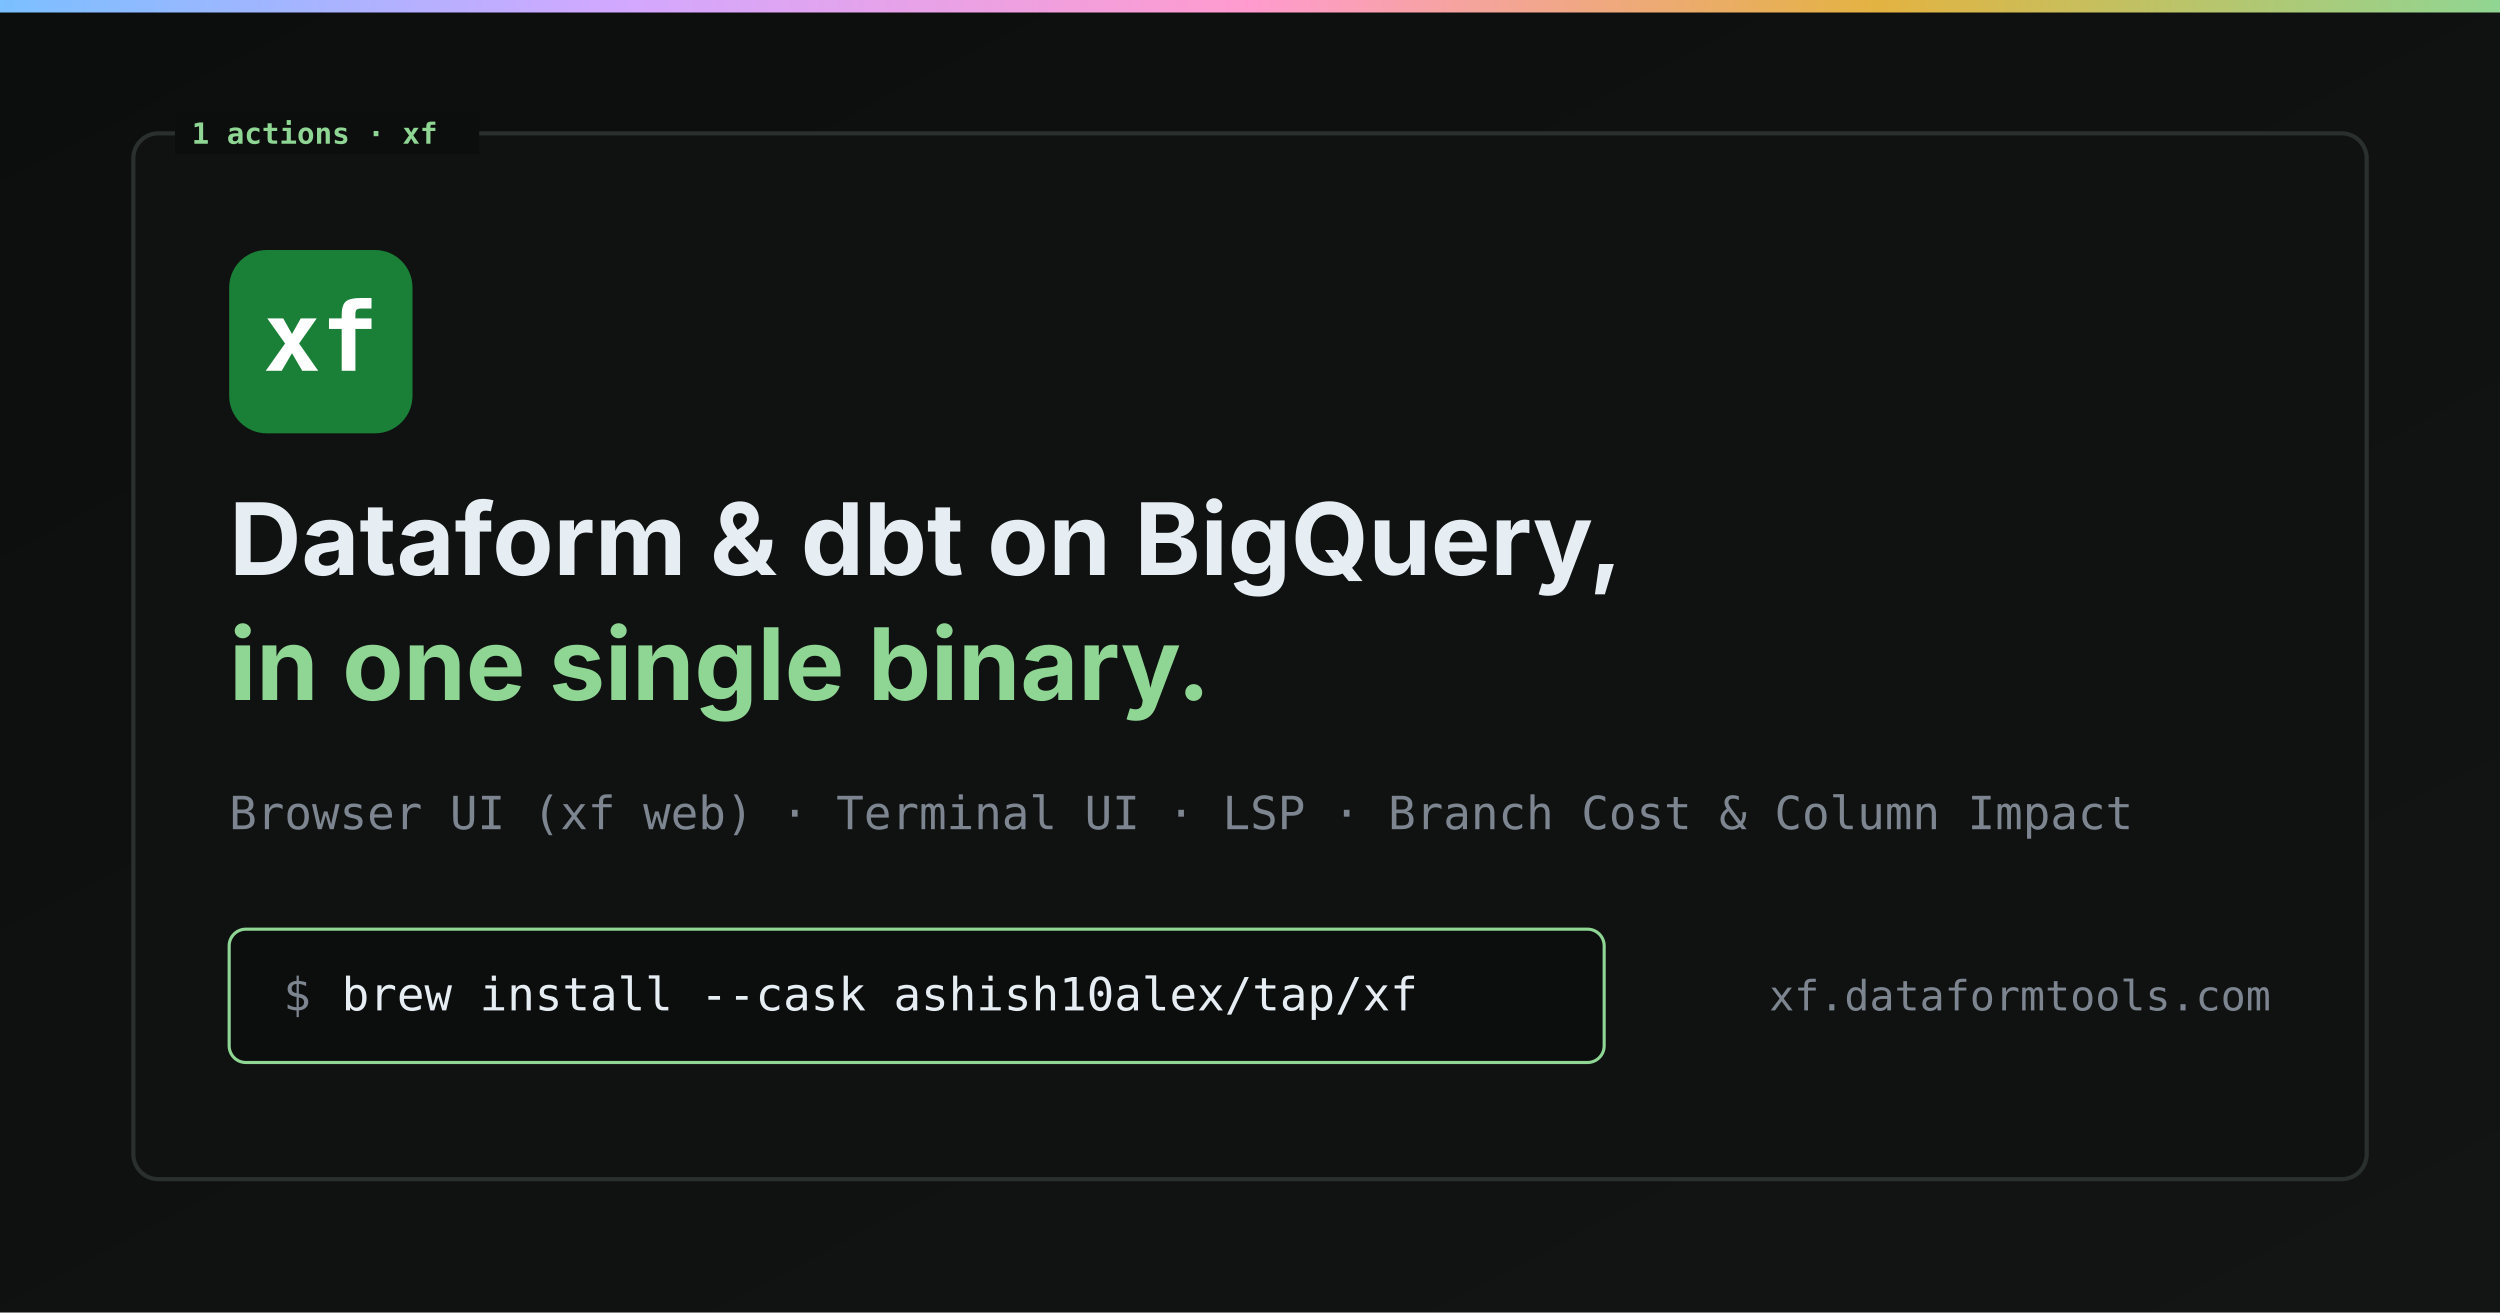
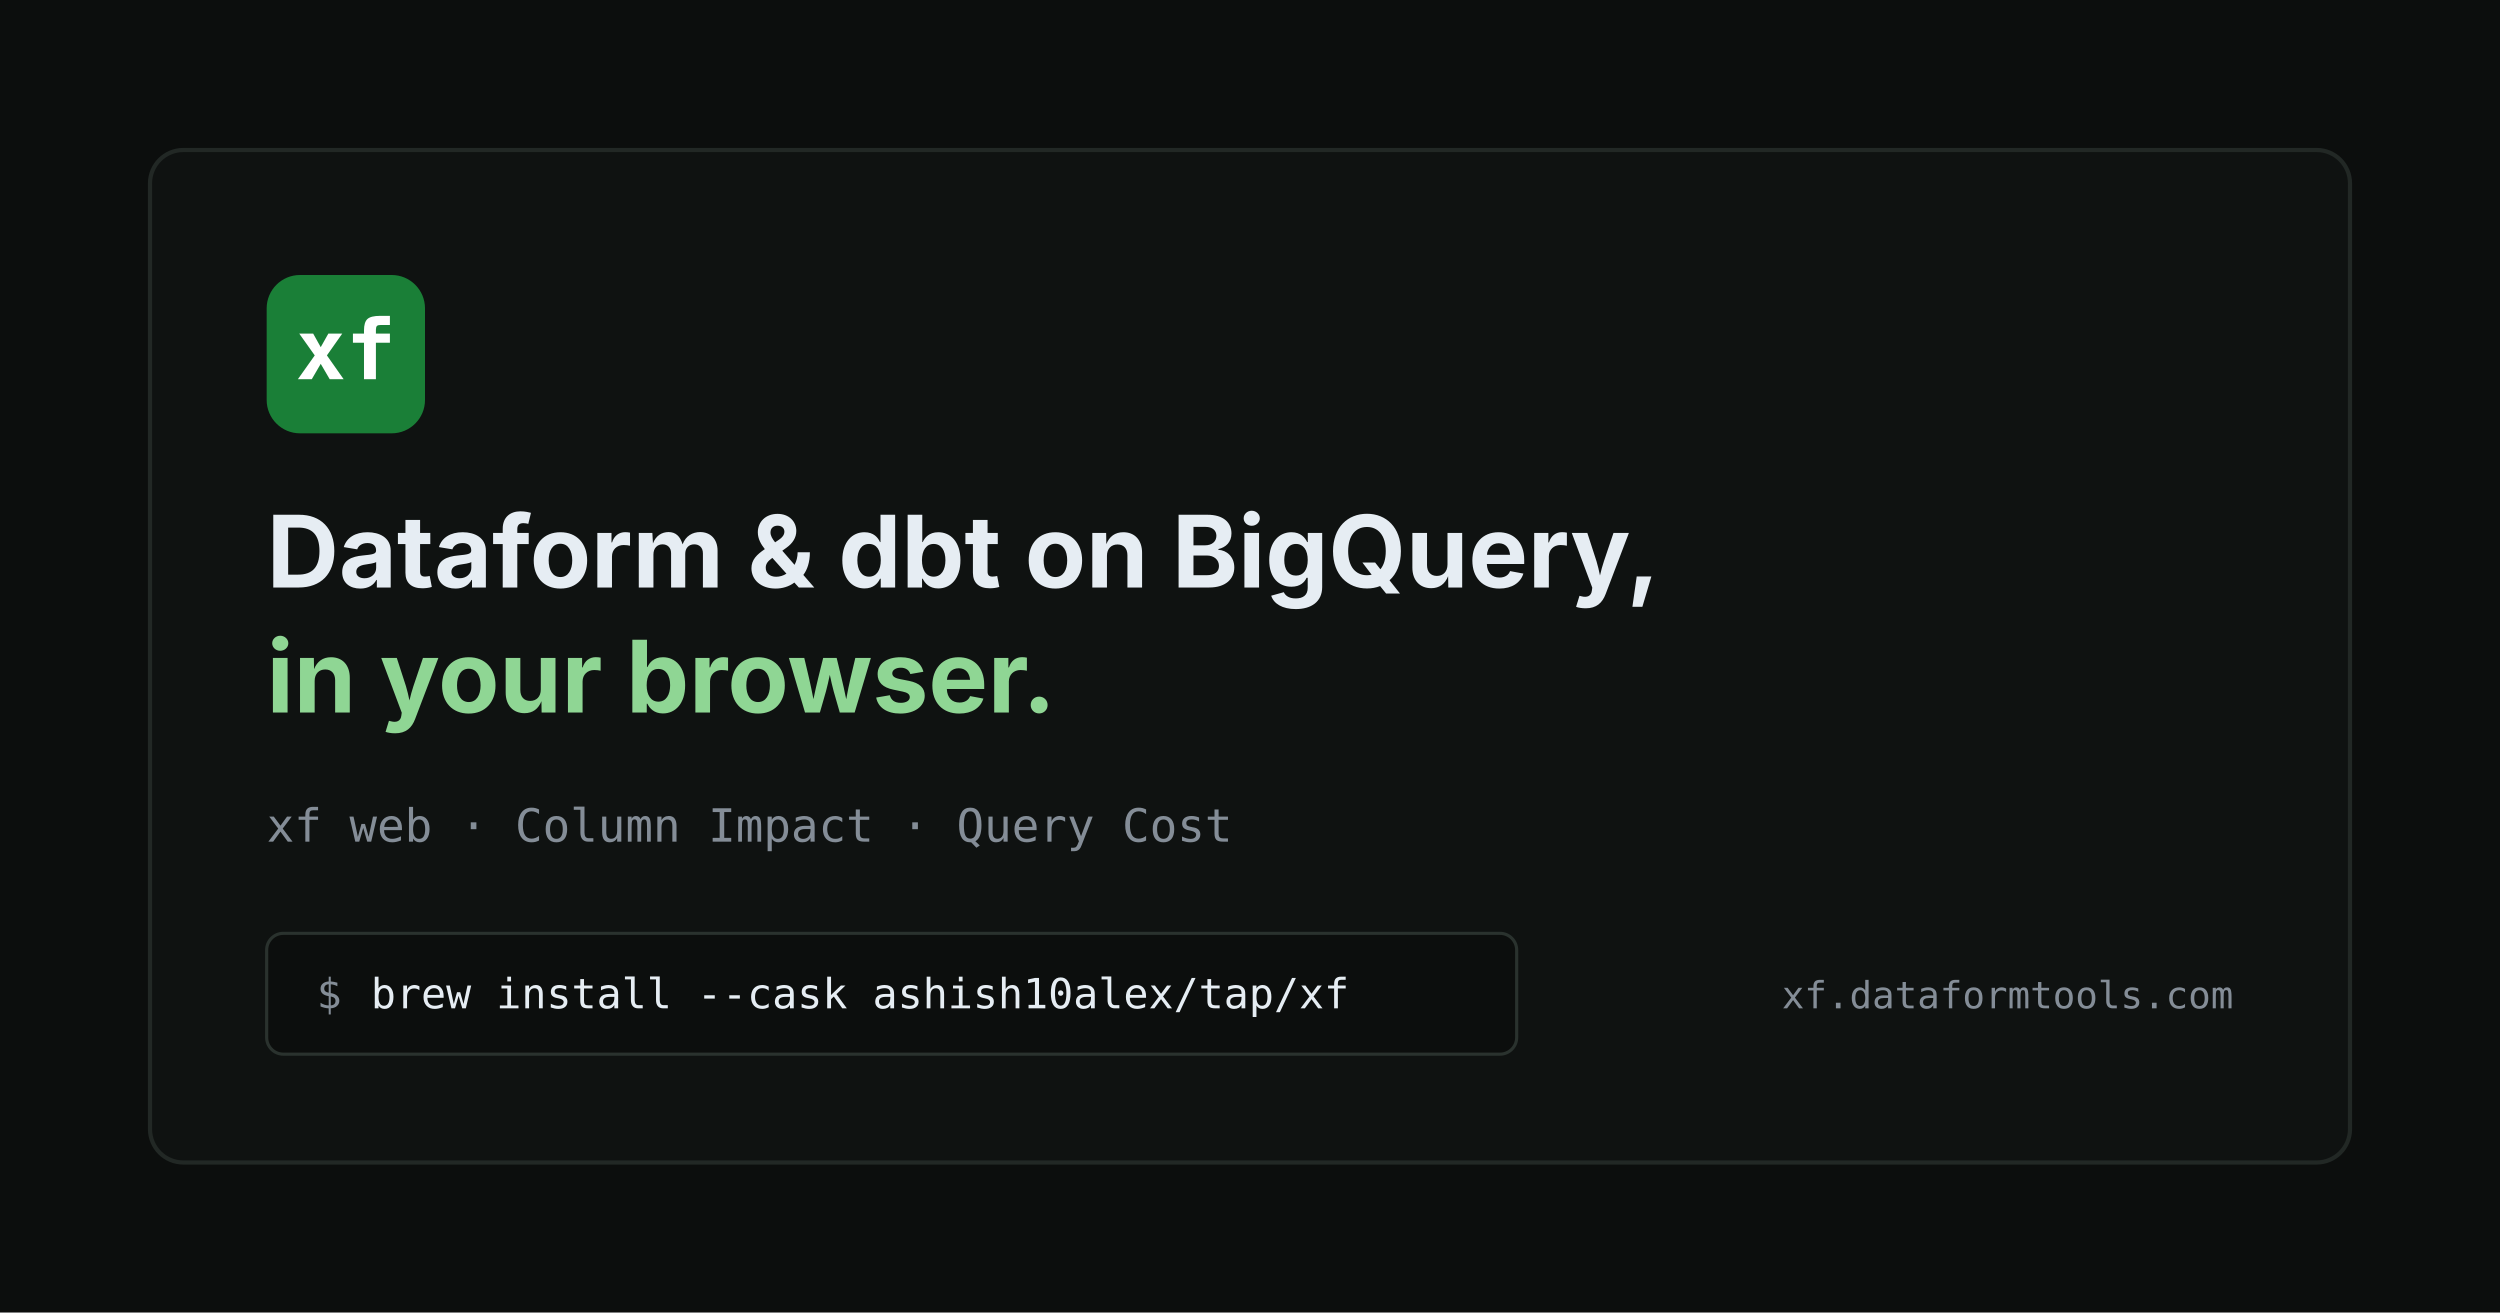
<svg xmlns="http://www.w3.org/2000/svg" viewBox="0 0 1200 630" width="1200" height="630">
-   <defs>
-     <linearGradient id="bg" x1="0" y1="0" x2="1" y2="1">
-       <stop offset="0%" stop-color="#0c0e0d" />
-       <stop offset="100%" stop-color="#121513" />
-     </linearGradient>
-     <linearGradient id="ramp" x1="0" y1="0" x2="1" y2="0">
-       <stop offset="0%" stop-color="#79c0ff" />
-       <stop offset="25%" stop-color="#d2a8ff" />
-       <stop offset="50%" stop-color="#ff9bce" />
-       <stop offset="75%" stop-color="#e3b341" />
-       <stop offset="100%" stop-color="#8fd694" />
-     </linearGradient>
-   </defs>
-   <rect width="1200" height="630" fill="url(#bg)" />
-   <rect x="0" y="0" width="1200" height="6" fill="url(#ramp)" />
-   <rect x="64" y="64" width="1072" height="502" rx="12" fill="#0f1211" stroke="#2a302d" stroke-width="2" />
-   <rect x="84" y="54" width="146" height="20" fill="#0c0e0d" />
-   <text x="92" y="69" font-family="ui-monospace, SFMono-Regular, Menlo, Monaco, Consolas, monospace" font-size="14" font-weight="600" fill="#8fd694">1 actions · xf</text>
-   <rect x="110" y="120" width="88" height="88" rx="18" fill="#1a7f37" />
-   <text x="154" y="178" font-family="ui-monospace, SFMono-Regular, Menlo, Monaco, Consolas, monospace" font-size="46" font-weight="700" text-anchor="middle" fill="#ffffff">xf</text>
-   <text x="110" y="276" font-family="-apple-system, BlinkMacSystemFont, 'Segoe UI', system-ui, sans-serif" font-size="48" font-weight="700" fill="#e6edf3">Dataform &amp; dbt on BigQuery,</text>
-   <text x="110" y="336" font-family="-apple-system, BlinkMacSystemFont, 'Segoe UI', system-ui, sans-serif" font-size="48" font-weight="700" fill="#8fd694">in one single binary.</text>
-   <text x="110" y="398" font-family="ui-monospace, SFMono-Regular, Menlo, Monaco, Consolas, monospace" font-size="22" fill="#7d8590">Browser UI (xf web) · Terminal UI · LSP · Branch Cost &amp; Column Impact</text>
-   <rect x="110" y="446" width="660" height="64" rx="8" fill="#0c0e0d" stroke="#8fd694" stroke-width="1.5" />
-   <text x="136" y="485" font-family="ui-monospace, SFMono-Regular, Menlo, Monaco, Consolas, monospace" font-size="22" fill="#7d8590">$</text>
-   <text x="164" y="485" font-family="ui-monospace, SFMono-Regular, Menlo, Monaco, Consolas, monospace" font-size="22" fill="#e6edf3">brew install --cask ashish10alex/tap/xf</text>
-   <text x="1090" y="485" font-family="ui-monospace, SFMono-Regular, Menlo, Monaco, Consolas, monospace" font-size="20" text-anchor="end" fill="#7d8590">xf.dataformtools.com</text>
+   <rect width="1200" height="630" fill="#0c0e0d" />
+   <rect x="72" y="72" width="1056" height="486" rx="16" fill="#0f1211" stroke="#222825" stroke-width="2" />
+   <rect x="128" y="132" width="76" height="76" rx="16" fill="#1a7f37" />
+   <text x="166" y="182" font-family="ui-monospace, SFMono-Regular, Menlo, Monaco, Consolas, monospace" font-size="40" font-weight="700" text-anchor="middle" fill="#ffffff">xf</text>
+   <text x="128" y="282" font-family="-apple-system, BlinkMacSystemFont, 'Segoe UI', system-ui, sans-serif" font-size="48" font-weight="700" fill="#e6edf3">Dataform &amp; dbt on BigQuery,</text>
+   <text x="128" y="342" font-family="-apple-system, BlinkMacSystemFont, 'Segoe UI', system-ui, sans-serif" font-size="48" font-weight="700" fill="#8fd694">in your browser.</text>
+   <text x="128" y="404" font-family="ui-monospace, SFMono-Regular, Menlo, Monaco, Consolas, monospace" font-size="22" fill="#848d97">xf web · Column Impact · Query Cost</text>
+   <rect x="128" y="448" width="600" height="58" rx="8" fill="#0c0e0d" stroke="#2a322e" stroke-width="1.5" />
+   <text x="152" y="484" font-family="ui-monospace, SFMono-Regular, Menlo, Monaco, Consolas, monospace" font-size="20" fill="#848d97">$</text>
+   <text x="178" y="484" font-family="ui-monospace, SFMono-Regular, Menlo, Monaco, Consolas, monospace" font-size="20" fill="#e6edf3">brew install --cask ashish10alex/tap/xf</text>
+   <text x="1072" y="484" font-family="ui-monospace, SFMono-Regular, Menlo, Monaco, Consolas, monospace" font-size="18" text-anchor="end" fill="#848d97">xf.dataformtools.com</text>
</svg>
